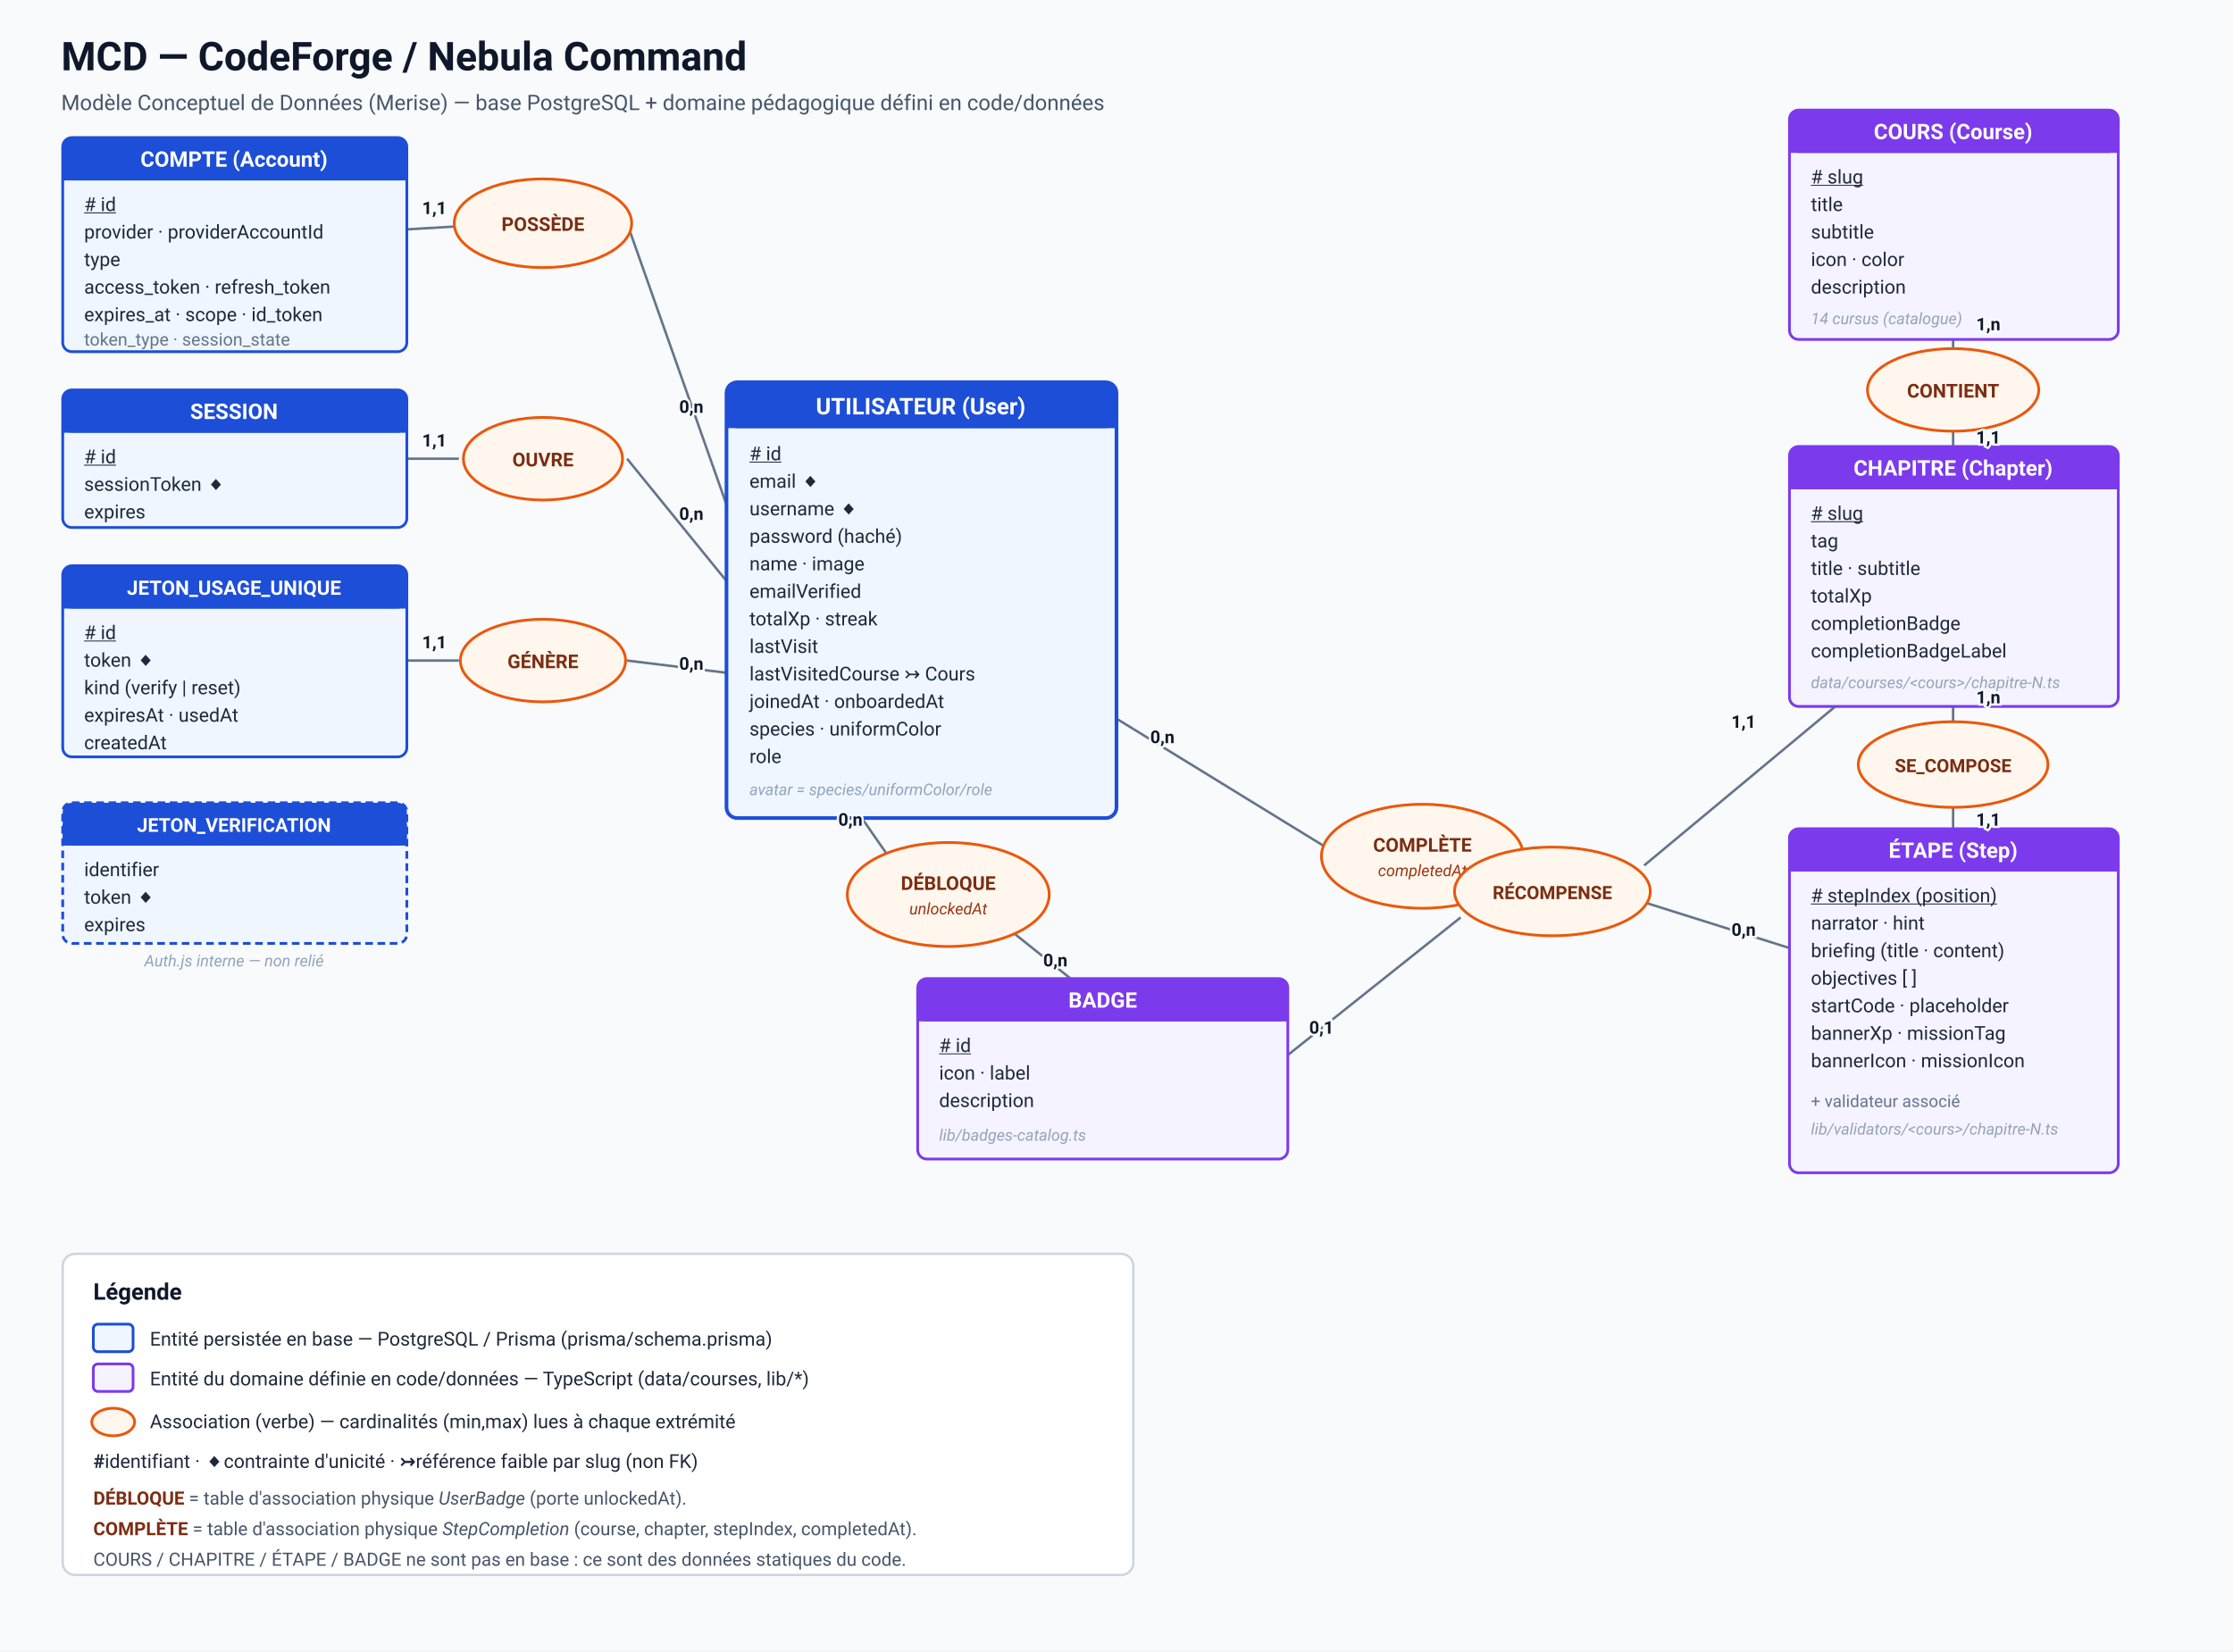
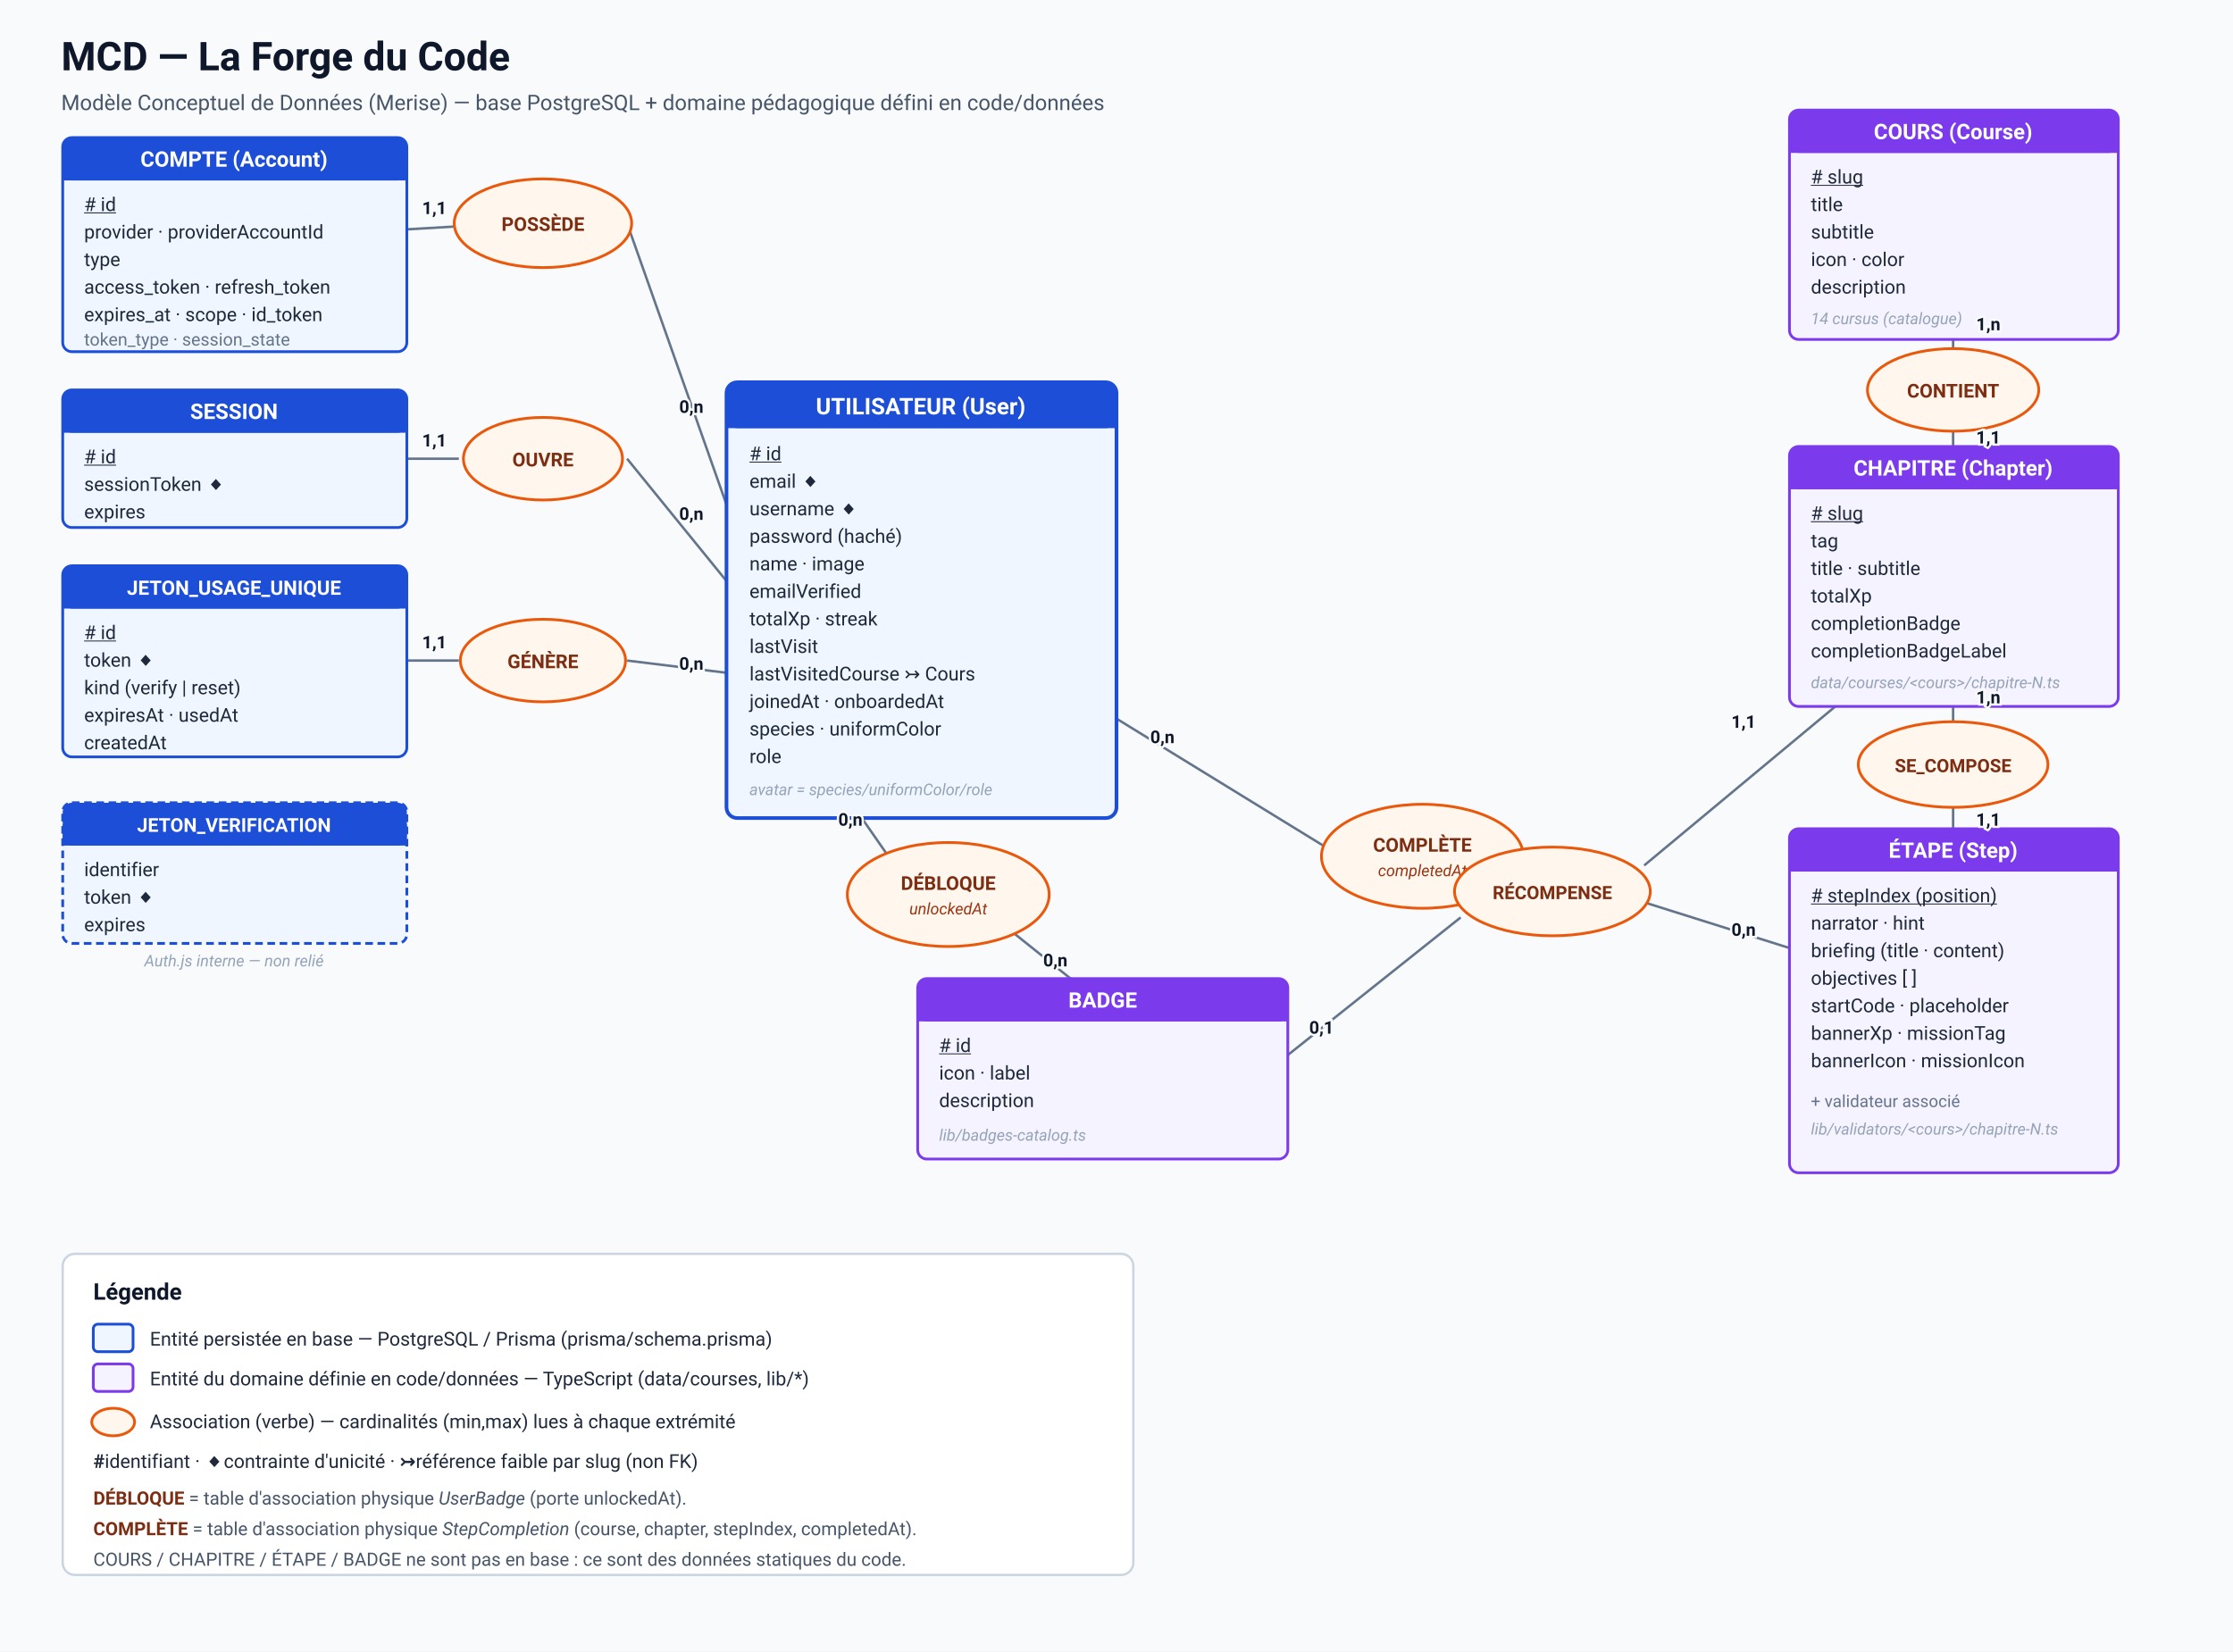
<svg xmlns="http://www.w3.org/2000/svg" viewBox="0 0 1460 1080" font-family="'Segoe UI', Roboto, Helvetica, Arial, sans-serif" role="img" aria-labelledby="t d">
  <rect x="0" y="0" width="1460" height="1080" fill="#f8fafc" />
-   <text x="40" y="46" font-size="26" font-weight="700" fill="#0f172a">MCD — CodeForge / Nebula Command</text>
+   <text x="40" y="46" font-size="26" font-weight="700" fill="#0f172a">MCD — La Forge du Code</text>
  <text x="40" y="72" font-size="14" fill="#475569">Modèle Conceptuel de Données (Merise) — base PostgreSQL + domaine pédagogique défini en code/données</text>
  <g stroke="#64748b" stroke-width="1.6" fill="none">
    <line x1="266" y1="150" x2="300" y2="148" />
    <line x1="410" y1="146" x2="475" y2="330" />
    <line x1="266" y1="300" x2="300" y2="300" />
    <line x1="410" y1="300" x2="475" y2="380" />
    <line x1="266" y1="432" x2="300" y2="432" />
    <line x1="410" y1="432" x2="475" y2="440" />
    <line x1="560" y1="530" x2="585" y2="566" />
    <line x1="655" y1="604" x2="700" y2="640" />
    <line x1="730" y1="470" x2="870" y2="556" />
    <line x1="992" y1="564" x2="1170" y2="620" />
    <line x1="1277" y1="222" x2="1277" y2="222" />
    <line x1="1277" y1="222" x2="1277" y2="228" />
    <line x1="1277" y1="280" x2="1277" y2="292" />
    <line x1="1277" y1="462" x2="1277" y2="472" />
    <line x1="1277" y1="528" x2="1277" y2="542" />
    <line x1="1200" y1="462" x2="1075" y2="566" />
    <line x1="955" y1="600" x2="842" y2="690" />
  </g>
  <g>
    <rect x="41" y="90" width="225" height="140" rx="6" fill="#eff6ff" stroke="#1d4ed8" stroke-width="1.8" />
    <rect x="41" y="90" width="225" height="28" rx="6" fill="#1d4ed8" />
    <rect x="41" y="104" width="225" height="14" fill="#1d4ed8" />
    <text x="153" y="109" font-size="14" font-weight="700" fill="#fff" text-anchor="middle">COMPTE (Account)</text>
    <text x="55" y="138" font-size="12.5" fill="#1e293b" text-decoration="underline"># id</text>
    <text x="55" y="156" font-size="12.5" fill="#1e293b">provider · providerAccountId</text>
    <text x="55" y="174" font-size="12.5" fill="#1e293b">type</text>
    <text x="55" y="192" font-size="12.5" fill="#1e293b">access_token · refresh_token</text>
    <text x="55" y="210" font-size="12.5" fill="#1e293b">expires_at · scope · id_token</text>
    <text x="55" y="226" font-size="11.5" fill="#64748b">token_type · session_state</text>
  </g>
  <g>
    <rect x="41" y="255" width="225" height="90" rx="6" fill="#eff6ff" stroke="#1d4ed8" stroke-width="1.8" />
    <rect x="41" y="255" width="225" height="28" rx="6" fill="#1d4ed8" />
    <rect x="41" y="269" width="225" height="14" fill="#1d4ed8" />
    <text x="153" y="274" font-size="14" font-weight="700" fill="#fff" text-anchor="middle">SESSION</text>
    <text x="55" y="303" font-size="12.5" fill="#1e293b" text-decoration="underline"># id</text>
    <text x="55" y="321" font-size="12.5" fill="#1e293b">sessionToken ◆</text>
    <text x="55" y="339" font-size="12.5" fill="#1e293b">expires</text>
  </g>
  <g>
    <rect x="41" y="370" width="225" height="125" rx="6" fill="#eff6ff" stroke="#1d4ed8" stroke-width="1.8" />
    <rect x="41" y="370" width="225" height="28" rx="6" fill="#1d4ed8" />
    <rect x="41" y="384" width="225" height="14" fill="#1d4ed8" />
    <text x="153" y="389" font-size="13" font-weight="700" fill="#fff" text-anchor="middle">JETON_USAGE_UNIQUE</text>
    <text x="55" y="418" font-size="12.5" fill="#1e293b" text-decoration="underline"># id</text>
    <text x="55" y="436" font-size="12.5" fill="#1e293b">token ◆</text>
    <text x="55" y="454" font-size="12.5" fill="#1e293b">kind (verify | reset)</text>
    <text x="55" y="472" font-size="12.5" fill="#1e293b">expiresAt · usedAt</text>
    <text x="55" y="490" font-size="12.5" fill="#1e293b">createdAt</text>
  </g>
  <g>
    <rect x="41" y="525" width="225" height="92" rx="6" fill="#eff6ff" stroke="#1d4ed8" stroke-width="1.8" stroke-dasharray="5 3" />
    <rect x="41" y="525" width="225" height="28" rx="6" fill="#1d4ed8" />
    <rect x="41" y="539" width="225" height="14" fill="#1d4ed8" />
    <text x="153" y="544" font-size="12.5" font-weight="700" fill="#fff" text-anchor="middle">JETON_VERIFICATION</text>
    <text x="55" y="573" font-size="12.5" fill="#1e293b">identifier</text>
    <text x="55" y="591" font-size="12.5" fill="#1e293b">token ◆</text>
    <text x="55" y="609" font-size="12.5" fill="#1e293b">expires</text>
    <text x="153" y="632" font-size="10.5" fill="#94a3b8" text-anchor="middle" font-style="italic">Auth.js interne — non relié</text>
  </g>
  <g>
    <rect x="475" y="250" width="255" height="285" rx="7" fill="#eff6ff" stroke="#1d4ed8" stroke-width="2.4" />
    <rect x="475" y="250" width="255" height="30" rx="7" fill="#1d4ed8" />
    <rect x="475" y="265" width="255" height="15" fill="#1d4ed8" />
    <text x="602" y="271" font-size="15" font-weight="700" fill="#fff" text-anchor="middle">UTILISATEUR (User)</text>
    <text x="490" y="301" font-size="12.5" fill="#1e293b" text-decoration="underline"># id</text>
    <text x="490" y="319" font-size="12.5" fill="#1e293b">email ◆</text>
    <text x="490" y="337" font-size="12.5" fill="#1e293b">username ◆</text>
    <text x="490" y="355" font-size="12.5" fill="#1e293b">password (haché)</text>
    <text x="490" y="373" font-size="12.5" fill="#1e293b">name · image</text>
    <text x="490" y="391" font-size="12.5" fill="#1e293b">emailVerified</text>
    <text x="490" y="409" font-size="12.5" fill="#1e293b">totalXp · streak</text>
    <text x="490" y="427" font-size="12.5" fill="#1e293b">lastVisit</text>
    <text x="490" y="445" font-size="12.5" fill="#1e293b">lastVisitedCourse ↣ Cours</text>
    <text x="490" y="463" font-size="12.5" fill="#1e293b">joinedAt · onboardedAt</text>
    <text x="490" y="481" font-size="12.5" fill="#1e293b">species · uniformColor</text>
    <text x="490" y="499" font-size="12.5" fill="#1e293b">role</text>
    <text x="490" y="520" font-size="10.5" fill="#94a3b8" font-style="italic">avatar = species/uniformColor/role</text>
  </g>
  <g>
    <rect x="1170" y="72" width="215" height="150" rx="6" fill="#f5f3ff" stroke="#7c3aed" stroke-width="1.8" />
    <rect x="1170" y="72" width="215" height="28" rx="6" fill="#7c3aed" />
    <rect x="1170" y="86" width="215" height="14" fill="#7c3aed" />
    <text x="1277" y="91" font-size="14" font-weight="700" fill="#fff" text-anchor="middle">COURS (Course)</text>
    <text x="1184" y="120" font-size="12.5" fill="#1e293b" text-decoration="underline"># slug</text>
    <text x="1184" y="138" font-size="12.5" fill="#1e293b">title</text>
    <text x="1184" y="156" font-size="12.5" fill="#1e293b">subtitle</text>
    <text x="1184" y="174" font-size="12.5" fill="#1e293b">icon · color</text>
    <text x="1184" y="192" font-size="12.5" fill="#1e293b">description</text>
    <text x="1184" y="212" font-size="10.5" fill="#94a3b8" font-style="italic">14 cursus (catalogue)</text>
  </g>
  <g>
    <rect x="1170" y="292" width="215" height="170" rx="6" fill="#f5f3ff" stroke="#7c3aed" stroke-width="1.8" />
    <rect x="1170" y="292" width="215" height="28" rx="6" fill="#7c3aed" />
    <rect x="1170" y="306" width="215" height="14" fill="#7c3aed" />
    <text x="1277" y="311" font-size="14" font-weight="700" fill="#fff" text-anchor="middle">CHAPITRE (Chapter)</text>
    <text x="1184" y="340" font-size="12.5" fill="#1e293b" text-decoration="underline"># slug</text>
    <text x="1184" y="358" font-size="12.5" fill="#1e293b">tag</text>
    <text x="1184" y="376" font-size="12.5" fill="#1e293b">title · subtitle</text>
    <text x="1184" y="394" font-size="12.5" fill="#1e293b">totalXp</text>
    <text x="1184" y="412" font-size="12.5" fill="#1e293b">completionBadge</text>
    <text x="1184" y="430" font-size="12.5" fill="#1e293b">completionBadgeLabel</text>
    <text x="1184" y="450" font-size="10.5" fill="#94a3b8" font-style="italic">data/courses/&lt;cours&gt;/chapitre-N.ts</text>
  </g>
  <g>
    <rect x="1170" y="542" width="215" height="225" rx="6" fill="#f5f3ff" stroke="#7c3aed" stroke-width="1.8" />
    <rect x="1170" y="542" width="215" height="28" rx="6" fill="#7c3aed" />
    <rect x="1170" y="556" width="215" height="14" fill="#7c3aed" />
    <text x="1277" y="561" font-size="14" font-weight="700" fill="#fff" text-anchor="middle">ÉTAPE (Step)</text>
    <text x="1184" y="590" font-size="12.5" fill="#1e293b" text-decoration="underline"># stepIndex (position)</text>
    <text x="1184" y="608" font-size="12.5" fill="#1e293b">narrator · hint</text>
    <text x="1184" y="626" font-size="12.5" fill="#1e293b">briefing (title · content)</text>
    <text x="1184" y="644" font-size="12.5" fill="#1e293b">objectives [ ]</text>
    <text x="1184" y="662" font-size="12.5" fill="#1e293b">startCode · placeholder</text>
    <text x="1184" y="680" font-size="12.5" fill="#1e293b">bannerXp · missionTag</text>
    <text x="1184" y="698" font-size="12.5" fill="#1e293b">bannerIcon · missionIcon</text>
    <text x="1184" y="724" font-size="11" fill="#64748b">+ validateur associé</text>
    <text x="1184" y="742" font-size="10.5" fill="#94a3b8" font-style="italic">lib/validators/&lt;cours&gt;/chapitre-N.ts</text>
  </g>
  <g>
    <rect x="600" y="640" width="242" height="118" rx="6" fill="#f5f3ff" stroke="#7c3aed" stroke-width="1.8" />
    <rect x="600" y="640" width="242" height="28" rx="6" fill="#7c3aed" />
    <rect x="600" y="654" width="242" height="14" fill="#7c3aed" />
    <text x="721" y="659" font-size="14" font-weight="700" fill="#fff" text-anchor="middle">BADGE</text>
    <text x="614" y="688" font-size="12.5" fill="#1e293b" text-decoration="underline"># id</text>
    <text x="614" y="706" font-size="12.5" fill="#1e293b">icon · label</text>
    <text x="614" y="724" font-size="12.5" fill="#1e293b">description</text>
    <text x="614" y="746" font-size="10.5" fill="#94a3b8" font-style="italic">lib/badges-catalog.ts</text>
  </g>
  <g>
    <ellipse cx="355" cy="146" rx="58" ry="29" fill="#fff7ed" stroke="#ea580c" stroke-width="1.8" />
    <text x="355" y="151" font-size="12.5" font-weight="600" fill="#7c2d12" text-anchor="middle">POSSÈDE</text>
  </g>
  <g>
    <ellipse cx="355" cy="300" rx="52" ry="27" fill="#fff7ed" stroke="#ea580c" stroke-width="1.8" />
    <text x="355" y="305" font-size="12.5" font-weight="600" fill="#7c2d12" text-anchor="middle">OUVRE</text>
  </g>
  <g>
    <ellipse cx="355" cy="432" rx="54" ry="27" fill="#fff7ed" stroke="#ea580c" stroke-width="1.8" />
    <text x="355" y="437" font-size="12.5" font-weight="600" fill="#7c2d12" text-anchor="middle">GÉNÈRE</text>
  </g>
  <g>
    <ellipse cx="620" cy="585" rx="66" ry="34" fill="#fff7ed" stroke="#ea580c" stroke-width="1.8" />
    <text x="620" y="582" font-size="12.5" font-weight="600" fill="#7c2d12" text-anchor="middle">DÉBLOQUE</text>
    <text x="620" y="598" font-size="10.5" fill="#9a3412" text-anchor="middle" font-style="italic">unlockedAt</text>
  </g>
  <g>
    <ellipse cx="930" cy="560" rx="66" ry="34" fill="#fff7ed" stroke="#ea580c" stroke-width="1.8" />
    <text x="930" y="557" font-size="12.5" font-weight="600" fill="#7c2d12" text-anchor="middle">COMPLÈTE</text>
    <text x="930" y="573" font-size="10.5" fill="#9a3412" text-anchor="middle" font-style="italic">completedAt</text>
  </g>
  <g>
    <ellipse cx="1277" cy="255" rx="56" ry="27" fill="#fff7ed" stroke="#ea580c" stroke-width="1.8" />
    <text x="1277" y="260" font-size="12.5" font-weight="600" fill="#7c2d12" text-anchor="middle">CONTIENT</text>
  </g>
  <g>
    <ellipse cx="1277" cy="500" rx="62" ry="28" fill="#fff7ed" stroke="#ea580c" stroke-width="1.8" />
    <text x="1277" y="505" font-size="12" font-weight="600" fill="#7c2d12" text-anchor="middle">SE_COMPOSE</text>
  </g>
  <g>
    <ellipse cx="1015" cy="583" rx="64" ry="29" fill="#fff7ed" stroke="#ea580c" stroke-width="1.8" />
    <text x="1015" y="588" font-size="12" font-weight="600" fill="#7c2d12" text-anchor="middle">RÉCOMPENSE</text>
  </g>
  <g font-size="11.5" font-weight="700" fill="#0f172a" stroke="#f8fafc" stroke-width="3" paint-order="stroke" text-anchor="middle">
    <text x="284" y="140">1,1</text>
    <text x="452" y="270">0,n</text>
    <text x="284" y="292">1,1</text>
    <text x="452" y="340">0,n</text>
    <text x="284" y="424">1,1</text>
    <text x="452" y="438">0,n</text>
    <text x="556" y="540">0,n</text>
    <text x="690" y="632">0,n</text>
    <text x="760" y="486">0,n</text>
    <text x="1140" y="612">0,n</text>
    <text x="1300" y="216">1,n</text>
    <text x="1300" y="290">1,1</text>
    <text x="1300" y="460">1,n</text>
    <text x="1300" y="540">1,1</text>
    <text x="1140" y="476">1,1</text>
    <text x="864" y="676">0,1</text>
  </g>
  <g>
    <rect x="41" y="820" width="700" height="210" rx="8" fill="#ffffff" stroke="#cbd5e1" stroke-width="1.5" />
    <text x="61" y="850" font-size="15" font-weight="700" fill="#0f172a">Légende</text>
    <rect x="61" y="866" width="26" height="18" rx="3" fill="#eff6ff" stroke="#1d4ed8" stroke-width="1.8" />
    <text x="98" y="880" font-size="12.5" fill="#1e293b">Entité persistée en base — PostgreSQL / Prisma (prisma/schema.prisma)</text>
    <rect x="61" y="892" width="26" height="18" rx="3" fill="#f5f3ff" stroke="#7c3aed" stroke-width="1.8" />
    <text x="98" y="906" font-size="12.5" fill="#1e293b">Entité du domaine définie en code/données — TypeScript (data/courses, lib/*)</text>
    <ellipse cx="74" cy="930" rx="14" ry="9" fill="#fff7ed" stroke="#ea580c" stroke-width="1.8" />
    <text x="98" y="934" font-size="12.5" fill="#1e293b">Association (verbe) — cardinalités (min,max) lues à chaque extrémité</text>
    <text x="61" y="960" font-size="12.5" fill="#1e293b">
      <tspan font-weight="700"># </tspan>identifiant · <tspan font-weight="700">◆ </tspan>contrainte d'unicité · <tspan font-weight="700">↣ </tspan>référence faible par slug (non FK)</text>
    <text x="61" y="984" font-size="12" fill="#475569">
      <tspan font-weight="700" fill="#7c2d12">DÉBLOQUE</tspan> = table d'association physique <tspan font-style="italic">UserBadge</tspan> (porte unlockedAt).</text>
    <text x="61" y="1004" font-size="12" fill="#475569">
      <tspan font-weight="700" fill="#7c2d12">COMPLÈTE</tspan> = table d'association physique <tspan font-style="italic">StepCompletion</tspan> (course, chapter, stepIndex, completedAt).</text>
    <text x="61" y="1024" font-size="12" fill="#475569">COURS / CHAPITRE / ÉTAPE / BADGE ne sont pas en base : ce sont des données statiques du code.</text>
  </g>
</svg>
